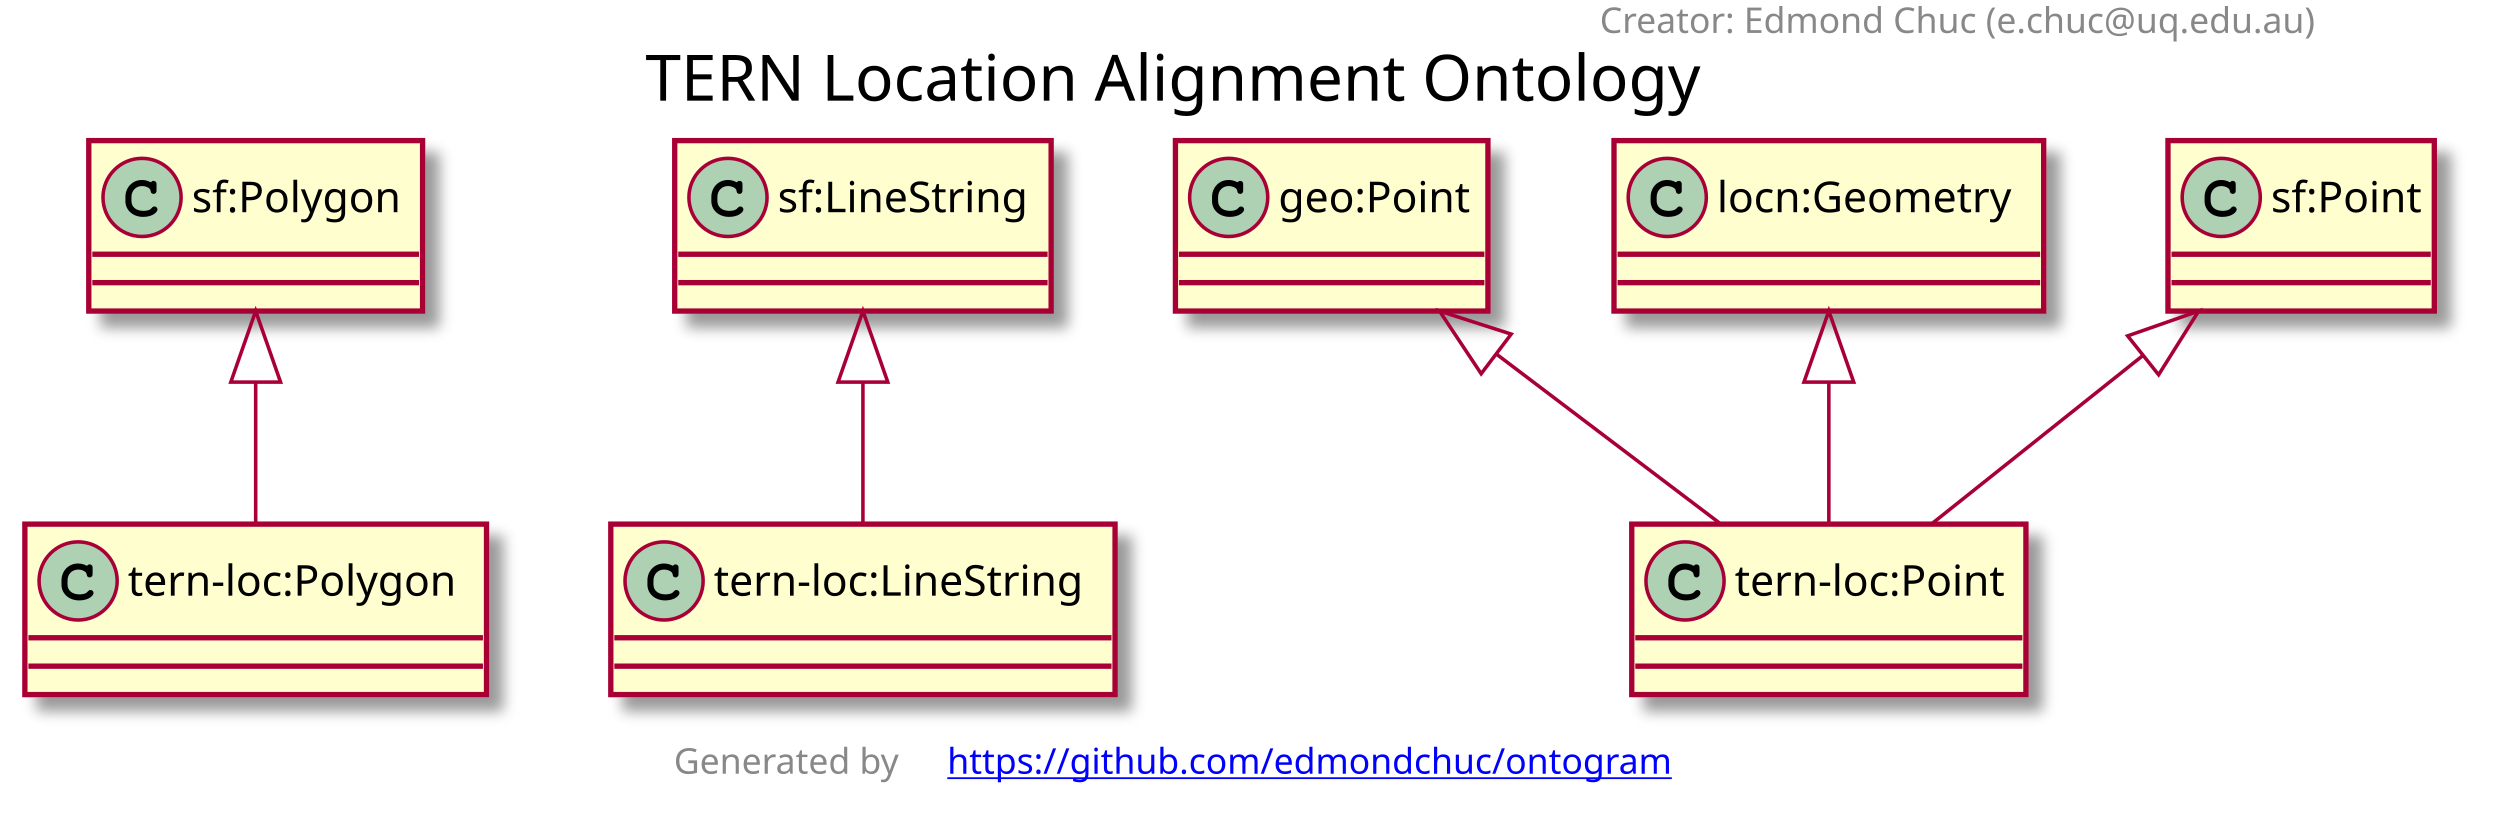
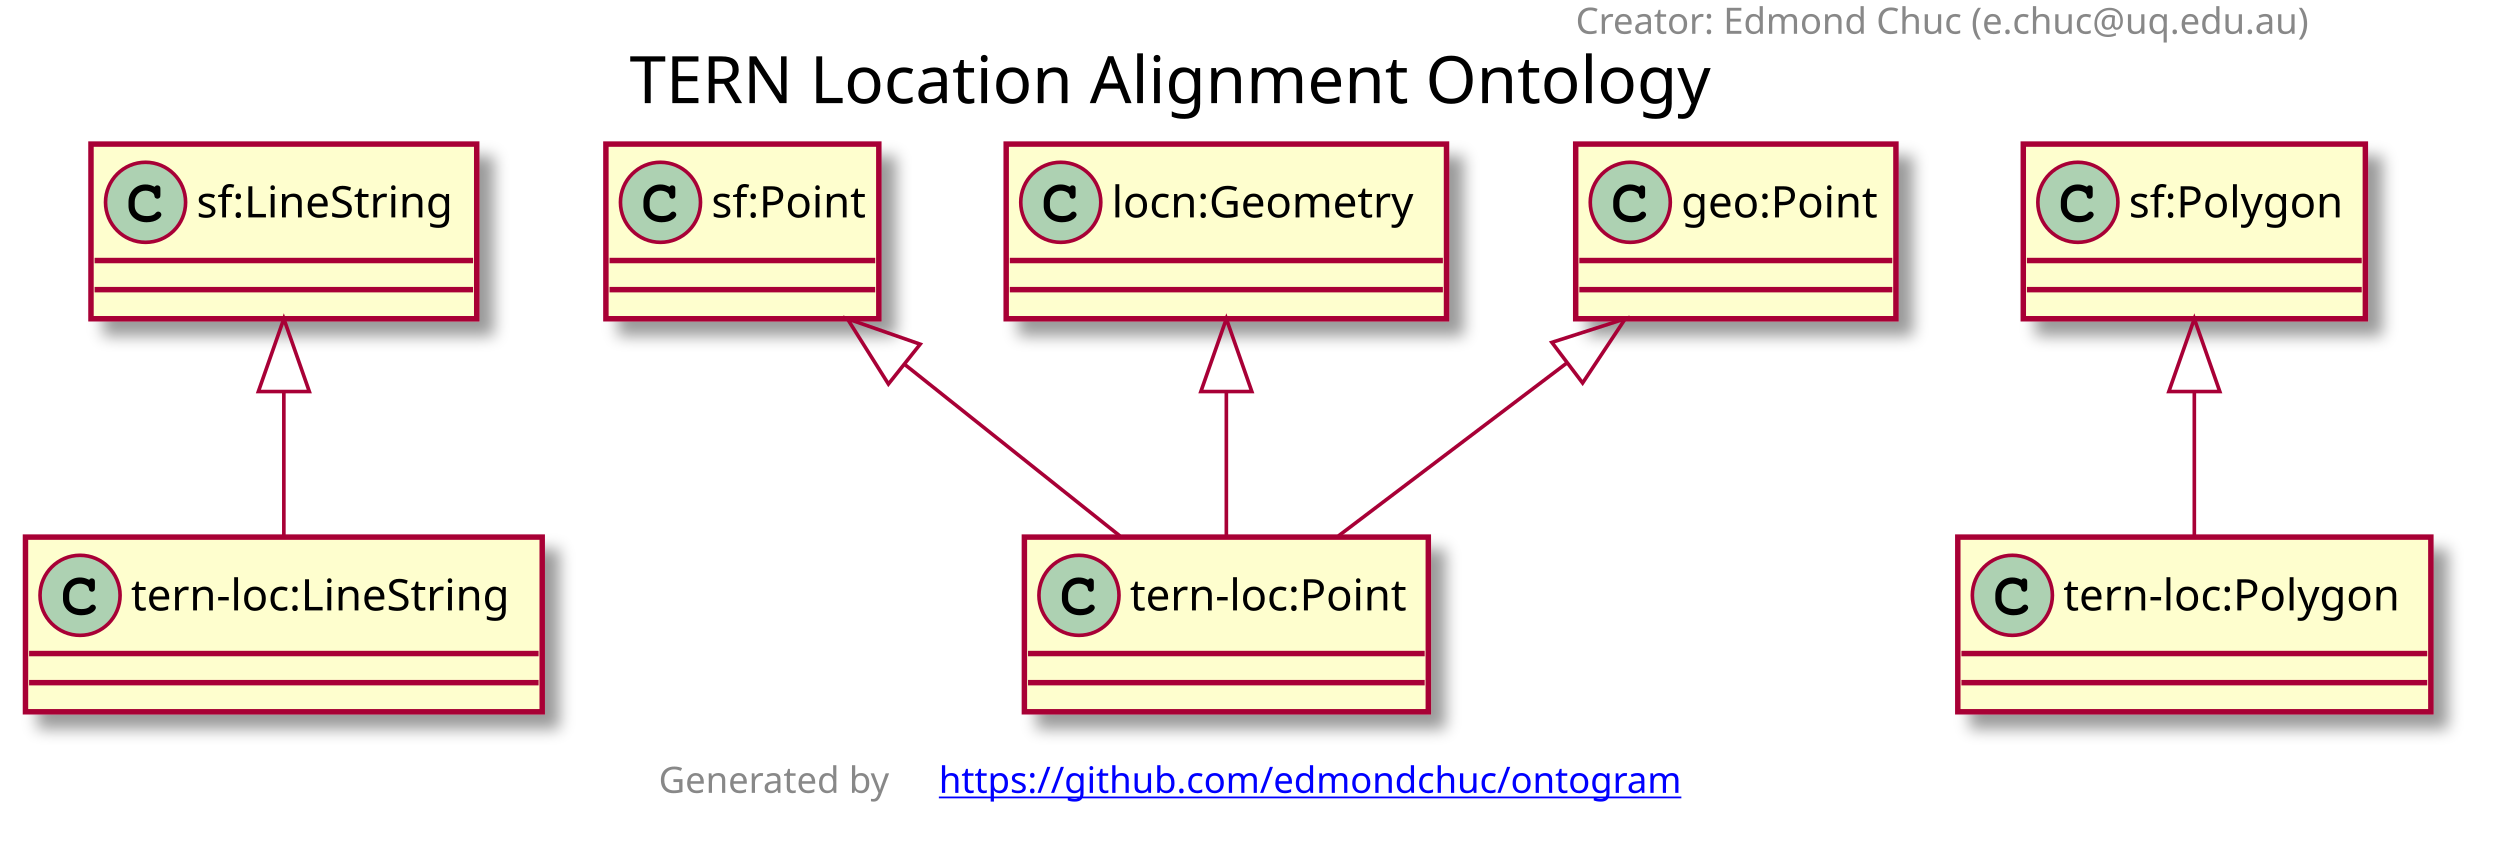
- <svg xmlns="http://www.w3.org/2000/svg" xmlns:xlink="http://www.w3.org/1999/xlink" contentScriptType="application/ecmascript" contentStyleType="text/css" height="231px" preserveAspectRatio="none" style="width:704px;height:231px;" version="1.1" viewBox="0 0 704 231" width="704px" zoomAndPan="magnify">
+ <svg xmlns="http://www.w3.org/2000/svg" xmlns:xlink="http://www.w3.org/1999/xlink" contentScriptType="application/ecmascript" contentStyleType="text/css" height="231px" preserveAspectRatio="none" style="width:687px;height:231px;" version="1.1" viewBox="0 0 687 231" width="687px" zoomAndPan="magnify">
  <defs>
-     <filter height="300%" id="f1o3k65fky9sjk" width="300%" x="-1" y="-1">
+     <filter height="300%" id="fvb17tw1ye2cy" width="300%" x="-1" y="-1">
      <feGaussianBlur result="blurOut" stdDeviation="2.0" />
      <feColorMatrix in="blurOut" result="blurOut2" type="matrix" values="0 0 0 0 0 0 0 0 0 0 0 0 0 0 0 0 0 0 .4 0" />
      <feOffset dx="4.0" dy="4.0" in="blurOut2" result="blurOut3" />
      <feBlend in="SourceGraphic" in2="blurOut3" mode="normal" />
    </filter>
  </defs>
  <g>
-     <text fill="#888888" font-family="sans-serif" font-size="10" lengthAdjust="spacingAndGlyphs" textLength="236" x="450.5" y="9.282">Creator: Edmond Chuc (e.chuc@uq.edu.au)</text>
-     <text fill="#000000" font-family="sans-serif" font-size="18" lengthAdjust="spacingAndGlyphs" textLength="323" x="181.75" y="28.349">TERN Location Alignment Ontology</text>
-     <rect fill="#FEFECE" filter="url(#f1o3k65fky9sjk)" height="48" id="sf:Polygon" style="stroke: #A80036; stroke-width: 1.5;" width="94" x="25" y="39.594" />
+     <text fill="#888888" font-family="sans-serif" font-size="10" lengthAdjust="spacingAndGlyphs" textLength="236" x="433" y="9.282">Creator: Edmond Chuc (e.chuc@uq.edu.au)</text>
+     <text fill="#000000" font-family="sans-serif" font-size="18" lengthAdjust="spacingAndGlyphs" textLength="323" x="173" y="28.349">TERN Location Alignment Ontology</text>
+     <rect fill="#FEFECE" filter="url(#fvb17tw1ye2cy)" height="48" id="sf:LineString" style="stroke: #A80036; stroke-width: 1.5;" width="106" x="25" y="39.594" />
    <ellipse cx="40" cy="55.594" fill="#ADD1B2" rx="11" ry="11" style="stroke: #A80036; stroke-width: 1.0;" />
    <path d="M42.344,51.266 C41.406,50.828 40.812,50.688 39.938,50.688 C37.312,50.688 35.312,52.766 35.312,55.484 L35.312,56.609 C35.312,59.188 37.422,61.078 40.312,61.078 C41.531,61.078 42.688,60.781 43.438,60.234 C44.016,59.828 44.344,59.375 44.344,58.984 C44.344,58.531 43.953,58.141 43.484,58.141 C43.266,58.141 43.062,58.219 42.875,58.406 C42.422,58.891 42.422,58.891 42.234,58.984 C41.812,59.25 41.125,59.375 40.359,59.375 C38.312,59.375 37.016,58.281 37.016,56.578 L37.016,55.484 C37.016,53.703 38.266,52.391 40,52.391 C40.578,52.391 41.188,52.547 41.656,52.797 C42.141,53.078 42.312,53.297 42.406,53.703 C42.469,54.109 42.5,54.234 42.641,54.359 C42.781,54.5 43.016,54.609 43.234,54.609 C43.5,54.609 43.766,54.469 43.938,54.25 C44.047,54.094 44.078,53.906 44.078,53.484 L44.078,52.062 C44.078,51.625 44.062,51.5 43.969,51.344 C43.812,51.078 43.531,50.938 43.234,50.938 C42.938,50.938 42.734,51.031 42.516,51.344 L42.344,51.266 Z " />
-     <text fill="#000000" font-family="sans-serif" font-size="12" lengthAdjust="spacingAndGlyphs" textLength="62" x="54" y="59.748">sf:Polygon</text>
-     <line style="stroke: #A80036; stroke-width: 1.5;" x1="26" x2="118" y1="71.594" y2="71.594" />
-     <line style="stroke: #A80036; stroke-width: 1.5;" x1="26" x2="118" y1="79.594" y2="79.594" />
-     <a href="https://w3id.org/tern/ontologies/loc/Polygon" target="_top" title="https://w3id.org/tern/ontologies/loc/Polygon" xlink:actuate="onRequest" xlink:href="https://w3id.org/tern/ontologies/loc/Polygon" xlink:show="new" xlink:title="https://w3id.org/tern/ontologies/loc/Polygon" xlink:type="simple">
-       <rect codeLine="7" fill="#FEFECE" filter="url(#f1o3k65fky9sjk)" height="48" id="tern-loc:Polygon" style="stroke: #A80036; stroke-width: 1.5;" width="130" x="7" y="147.594" />
+     <text fill="#000000" font-family="sans-serif" font-size="12" lengthAdjust="spacingAndGlyphs" textLength="74" x="54" y="59.748">sf:LineString</text>
+     <line style="stroke: #A80036; stroke-width: 1.5;" x1="26" x2="130" y1="71.594" y2="71.594" />
+     <line style="stroke: #A80036; stroke-width: 1.5;" x1="26" x2="130" y1="79.594" y2="79.594" />
+     <a href="https://w3id.org/tern/ontologies/loc/LineString" target="_top" title="https://w3id.org/tern/ontologies/loc/LineString" xlink:actuate="onRequest" xlink:href="https://w3id.org/tern/ontologies/loc/LineString" xlink:show="new" xlink:title="https://w3id.org/tern/ontologies/loc/LineString" xlink:type="simple">
+       <rect codeLine="7" fill="#FEFECE" filter="url(#fvb17tw1ye2cy)" height="48" id="tern-loc:LineString" style="stroke: #A80036; stroke-width: 1.5;" width="142" x="7" y="147.594" />
      <ellipse cx="22" cy="163.594" fill="#ADD1B2" rx="11" ry="11" style="stroke: #A80036; stroke-width: 1.0;" />
      <path d="M24.344,159.266 C23.406,158.828 22.812,158.688 21.938,158.688 C19.312,158.688 17.312,160.766 17.312,163.484 L17.312,164.609 C17.312,167.188 19.422,169.078 22.312,169.078 C23.531,169.078 24.688,168.781 25.438,168.234 C26.016,167.828 26.344,167.375 26.344,166.984 C26.344,166.531 25.953,166.141 25.484,166.141 C25.266,166.141 25.062,166.219 24.875,166.406 C24.422,166.891 24.422,166.891 24.234,166.984 C23.812,167.25 23.125,167.375 22.359,167.375 C20.312,167.375 19.016,166.281 19.016,164.578 L19.016,163.484 C19.016,161.703 20.266,160.391 22,160.391 C22.578,160.391 23.188,160.547 23.656,160.797 C24.141,161.078 24.312,161.297 24.406,161.703 C24.469,162.109 24.5,162.234 24.641,162.359 C24.781,162.5 25.016,162.609 25.234,162.609 C25.5,162.609 25.766,162.469 25.938,162.25 C26.047,162.094 26.078,161.906 26.078,161.484 L26.078,160.062 C26.078,159.625 26.062,159.5 25.969,159.344 C25.812,159.078 25.531,158.938 25.234,158.938 C24.938,158.938 24.734,159.031 24.516,159.344 L24.344,159.266 Z " />
-       <text fill="#000000" font-family="sans-serif" font-size="12" lengthAdjust="spacingAndGlyphs" textLength="98" x="36" y="167.748">tern-loc:Polygon</text>
-       <line style="stroke: #A80036; stroke-width: 1.5;" x1="8" x2="136" y1="179.594" y2="179.594" />
-       <line style="stroke: #A80036; stroke-width: 1.5;" x1="8" x2="136" y1="187.594" y2="187.594" />
+       <text fill="#000000" font-family="sans-serif" font-size="12" lengthAdjust="spacingAndGlyphs" textLength="110" x="36" y="167.748">tern-loc:LineString</text>
+       <line style="stroke: #A80036; stroke-width: 1.5;" x1="8" x2="148" y1="179.594" y2="179.594" />
+       <line style="stroke: #A80036; stroke-width: 1.5;" x1="8" x2="148" y1="187.594" y2="187.594" />
    </a>
-     <rect fill="#FEFECE" filter="url(#f1o3k65fky9sjk)" height="48" id="sf:LineString" style="stroke: #A80036; stroke-width: 1.5;" width="106" x="190" y="39.594" />
-     <ellipse cx="205" cy="55.594" fill="#ADD1B2" rx="11" ry="11" style="stroke: #A80036; stroke-width: 1.0;" />
-     <path d="M207.344,51.266 C206.406,50.828 205.812,50.688 204.938,50.688 C202.312,50.688 200.312,52.766 200.312,55.484 L200.312,56.609 C200.312,59.188 202.422,61.078 205.312,61.078 C206.531,61.078 207.688,60.781 208.438,60.234 C209.016,59.828 209.344,59.375 209.344,58.984 C209.344,58.531 208.953,58.141 208.484,58.141 C208.266,58.141 208.062,58.219 207.875,58.406 C207.422,58.891 207.422,58.891 207.234,58.984 C206.812,59.25 206.125,59.375 205.359,59.375 C203.312,59.375 202.016,58.281 202.016,56.578 L202.016,55.484 C202.016,53.703 203.266,52.391 205,52.391 C205.578,52.391 206.188,52.547 206.656,52.797 C207.141,53.078 207.312,53.297 207.406,53.703 C207.469,54.109 207.5,54.234 207.641,54.359 C207.781,54.5 208.016,54.609 208.234,54.609 C208.5,54.609 208.766,54.469 208.938,54.25 C209.047,54.094 209.078,53.906 209.078,53.484 L209.078,52.062 C209.078,51.625 209.062,51.5 208.969,51.344 C208.812,51.078 208.531,50.938 208.234,50.938 C207.938,50.938 207.734,51.031 207.516,51.344 L207.344,51.266 Z " />
-     <text fill="#000000" font-family="sans-serif" font-size="12" lengthAdjust="spacingAndGlyphs" textLength="74" x="219" y="59.748">sf:LineString</text>
-     <line style="stroke: #A80036; stroke-width: 1.5;" x1="191" x2="295" y1="71.594" y2="71.594" />
-     <line style="stroke: #A80036; stroke-width: 1.5;" x1="191" x2="295" y1="79.594" y2="79.594" />
-     <a href="https://w3id.org/tern/ontologies/loc/LineString" target="_top" title="https://w3id.org/tern/ontologies/loc/LineString" xlink:actuate="onRequest" xlink:href="https://w3id.org/tern/ontologies/loc/LineString" xlink:show="new" xlink:title="https://w3id.org/tern/ontologies/loc/LineString" xlink:type="simple">
-       <rect codeLine="9" fill="#FEFECE" filter="url(#f1o3k65fky9sjk)" height="48" id="tern-loc:LineString" style="stroke: #A80036; stroke-width: 1.5;" width="142" x="172" y="147.594" />
-       <ellipse cx="187" cy="163.594" fill="#ADD1B2" rx="11" ry="11" style="stroke: #A80036; stroke-width: 1.0;" />
-       <path d="M189.344,159.266 C188.406,158.828 187.812,158.688 186.938,158.688 C184.312,158.688 182.312,160.766 182.312,163.484 L182.312,164.609 C182.312,167.188 184.422,169.078 187.312,169.078 C188.531,169.078 189.688,168.781 190.438,168.234 C191.016,167.828 191.344,167.375 191.344,166.984 C191.344,166.531 190.953,166.141 190.484,166.141 C190.266,166.141 190.062,166.219 189.875,166.406 C189.422,166.891 189.422,166.891 189.234,166.984 C188.812,167.25 188.125,167.375 187.359,167.375 C185.312,167.375 184.016,166.281 184.016,164.578 L184.016,163.484 C184.016,161.703 185.266,160.391 187,160.391 C187.578,160.391 188.188,160.547 188.656,160.797 C189.141,161.078 189.312,161.297 189.406,161.703 C189.469,162.109 189.5,162.234 189.641,162.359 C189.781,162.5 190.016,162.609 190.234,162.609 C190.5,162.609 190.766,162.469 190.938,162.25 C191.047,162.094 191.078,161.906 191.078,161.484 L191.078,160.062 C191.078,159.625 191.062,159.5 190.969,159.344 C190.812,159.078 190.531,158.938 190.234,158.938 C189.938,158.938 189.734,159.031 189.516,159.344 L189.344,159.266 Z " />
-       <text fill="#000000" font-family="sans-serif" font-size="12" lengthAdjust="spacingAndGlyphs" textLength="110" x="201" y="167.748">tern-loc:LineString</text>
-       <line style="stroke: #A80036; stroke-width: 1.5;" x1="173" x2="313" y1="179.594" y2="179.594" />
-       <line style="stroke: #A80036; stroke-width: 1.5;" x1="173" x2="313" y1="187.594" y2="187.594" />
+     <rect fill="#FEFECE" filter="url(#fvb17tw1ye2cy)" height="48" id="sf:Point" style="stroke: #A80036; stroke-width: 1.5;" width="75" x="166.5" y="39.594" />
+     <ellipse cx="181.5" cy="55.594" fill="#ADD1B2" rx="11" ry="11" style="stroke: #A80036; stroke-width: 1.0;" />
+     <path d="M183.844,51.266 C182.906,50.828 182.312,50.688 181.438,50.688 C178.812,50.688 176.812,52.766 176.812,55.484 L176.812,56.609 C176.812,59.188 178.922,61.078 181.812,61.078 C183.031,61.078 184.188,60.781 184.938,60.234 C185.516,59.828 185.844,59.375 185.844,58.984 C185.844,58.531 185.453,58.141 184.984,58.141 C184.766,58.141 184.562,58.219 184.375,58.406 C183.922,58.891 183.922,58.891 183.734,58.984 C183.312,59.25 182.625,59.375 181.859,59.375 C179.812,59.375 178.516,58.281 178.516,56.578 L178.516,55.484 C178.516,53.703 179.766,52.391 181.5,52.391 C182.078,52.391 182.688,52.547 183.156,52.797 C183.641,53.078 183.812,53.297 183.906,53.703 C183.969,54.109 184,54.234 184.141,54.359 C184.281,54.5 184.516,54.609 184.734,54.609 C185,54.609 185.266,54.469 185.438,54.25 C185.547,54.094 185.578,53.906 185.578,53.484 L185.578,52.062 C185.578,51.625 185.562,51.5 185.469,51.344 C185.312,51.078 185.031,50.938 184.734,50.938 C184.438,50.938 184.234,51.031 184.016,51.344 L183.844,51.266 Z " />
+     <text fill="#000000" font-family="sans-serif" font-size="12" lengthAdjust="spacingAndGlyphs" textLength="43" x="195.5" y="59.748">sf:Point</text>
+     <line style="stroke: #A80036; stroke-width: 1.5;" x1="167.5" x2="240.5" y1="71.594" y2="71.594" />
+     <line style="stroke: #A80036; stroke-width: 1.5;" x1="167.5" x2="240.5" y1="79.594" y2="79.594" />
+     <a href="https://w3id.org/tern/ontologies/loc/Point" target="_top" title="https://w3id.org/tern/ontologies/loc/Point" xlink:actuate="onRequest" xlink:href="https://w3id.org/tern/ontologies/loc/Point" xlink:show="new" xlink:title="https://w3id.org/tern/ontologies/loc/Point" xlink:type="simple">
+       <rect codeLine="9" fill="#FEFECE" filter="url(#fvb17tw1ye2cy)" height="48" id="tern-loc:Point" style="stroke: #A80036; stroke-width: 1.5;" width="111" x="281.5" y="147.594" />
+       <ellipse cx="296.5" cy="163.594" fill="#ADD1B2" rx="11" ry="11" style="stroke: #A80036; stroke-width: 1.0;" />
+       <path d="M298.844,159.266 C297.906,158.828 297.312,158.688 296.438,158.688 C293.812,158.688 291.812,160.766 291.812,163.484 L291.812,164.609 C291.812,167.188 293.922,169.078 296.812,169.078 C298.031,169.078 299.188,168.781 299.938,168.234 C300.516,167.828 300.844,167.375 300.844,166.984 C300.844,166.531 300.453,166.141 299.984,166.141 C299.766,166.141 299.562,166.219 299.375,166.406 C298.922,166.891 298.922,166.891 298.734,166.984 C298.312,167.25 297.625,167.375 296.859,167.375 C294.812,167.375 293.516,166.281 293.516,164.578 L293.516,163.484 C293.516,161.703 294.766,160.391 296.5,160.391 C297.078,160.391 297.688,160.547 298.156,160.797 C298.641,161.078 298.812,161.297 298.906,161.703 C298.969,162.109 299,162.234 299.141,162.359 C299.281,162.5 299.516,162.609 299.734,162.609 C300,162.609 300.266,162.469 300.438,162.25 C300.547,162.094 300.578,161.906 300.578,161.484 L300.578,160.062 C300.578,159.625 300.562,159.5 300.469,159.344 C300.312,159.078 300.031,158.938 299.734,158.938 C299.438,158.938 299.234,159.031 299.016,159.344 L298.844,159.266 Z " />
+       <text fill="#000000" font-family="sans-serif" font-size="12" lengthAdjust="spacingAndGlyphs" textLength="79" x="310.5" y="167.748">tern-loc:Point</text>
+       <line style="stroke: #A80036; stroke-width: 1.5;" x1="282.5" x2="391.5" y1="179.594" y2="179.594" />
+       <line style="stroke: #A80036; stroke-width: 1.5;" x1="282.5" x2="391.5" y1="187.594" y2="187.594" />
    </a>
-     <rect fill="#FEFECE" filter="url(#f1o3k65fky9sjk)" height="48" id="geo:Point" style="stroke: #A80036; stroke-width: 1.5;" width="88" x="331" y="39.594" />
-     <ellipse cx="346" cy="55.594" fill="#ADD1B2" rx="11" ry="11" style="stroke: #A80036; stroke-width: 1.0;" />
-     <path d="M348.344,51.266 C347.406,50.828 346.812,50.688 345.938,50.688 C343.312,50.688 341.312,52.766 341.312,55.484 L341.312,56.609 C341.312,59.188 343.422,61.078 346.312,61.078 C347.531,61.078 348.688,60.781 349.438,60.234 C350.016,59.828 350.344,59.375 350.344,58.984 C350.344,58.531 349.953,58.141 349.484,58.141 C349.266,58.141 349.062,58.219 348.875,58.406 C348.422,58.891 348.422,58.891 348.234,58.984 C347.812,59.25 347.125,59.375 346.359,59.375 C344.312,59.375 343.016,58.281 343.016,56.578 L343.016,55.484 C343.016,53.703 344.266,52.391 346,52.391 C346.578,52.391 347.188,52.547 347.656,52.797 C348.141,53.078 348.312,53.297 348.406,53.703 C348.469,54.109 348.5,54.234 348.641,54.359 C348.781,54.5 349.016,54.609 349.234,54.609 C349.5,54.609 349.766,54.469 349.938,54.25 C350.047,54.094 350.078,53.906 350.078,53.484 L350.078,52.062 C350.078,51.625 350.062,51.5 349.969,51.344 C349.812,51.078 349.531,50.938 349.234,50.938 C348.938,50.938 348.734,51.031 348.516,51.344 L348.344,51.266 Z " />
-     <text fill="#000000" font-family="sans-serif" font-size="12" lengthAdjust="spacingAndGlyphs" textLength="56" x="360" y="59.748">geo:Point</text>
-     <line style="stroke: #A80036; stroke-width: 1.5;" x1="332" x2="418" y1="71.594" y2="71.594" />
-     <line style="stroke: #A80036; stroke-width: 1.5;" x1="332" x2="418" y1="79.594" y2="79.594" />
-     <a href="https://w3id.org/tern/ontologies/loc/Point" target="_top" title="https://w3id.org/tern/ontologies/loc/Point" xlink:actuate="onRequest" xlink:href="https://w3id.org/tern/ontologies/loc/Point" xlink:show="new" xlink:title="https://w3id.org/tern/ontologies/loc/Point" xlink:type="simple">
-       <rect codeLine="11" fill="#FEFECE" filter="url(#f1o3k65fky9sjk)" height="48" id="tern-loc:Point" style="stroke: #A80036; stroke-width: 1.5;" width="111" x="459.5" y="147.594" />
-       <ellipse cx="474.5" cy="163.594" fill="#ADD1B2" rx="11" ry="11" style="stroke: #A80036; stroke-width: 1.0;" />
-       <path d="M476.844,159.266 C475.906,158.828 475.312,158.688 474.438,158.688 C471.812,158.688 469.812,160.766 469.812,163.484 L469.812,164.609 C469.812,167.188 471.922,169.078 474.812,169.078 C476.031,169.078 477.188,168.781 477.938,168.234 C478.516,167.828 478.844,167.375 478.844,166.984 C478.844,166.531 478.453,166.141 477.984,166.141 C477.766,166.141 477.562,166.219 477.375,166.406 C476.922,166.891 476.922,166.891 476.734,166.984 C476.312,167.25 475.625,167.375 474.859,167.375 C472.812,167.375 471.516,166.281 471.516,164.578 L471.516,163.484 C471.516,161.703 472.766,160.391 474.5,160.391 C475.078,160.391 475.688,160.547 476.156,160.797 C476.641,161.078 476.812,161.297 476.906,161.703 C476.969,162.109 477,162.234 477.141,162.359 C477.281,162.5 477.516,162.609 477.734,162.609 C478,162.609 478.266,162.469 478.438,162.25 C478.547,162.094 478.578,161.906 478.578,161.484 L478.578,160.062 C478.578,159.625 478.562,159.5 478.469,159.344 C478.312,159.078 478.031,158.938 477.734,158.938 C477.438,158.938 477.234,159.031 477.016,159.344 L476.844,159.266 Z " />
-       <text fill="#000000" font-family="sans-serif" font-size="12" lengthAdjust="spacingAndGlyphs" textLength="79" x="488.5" y="167.748">tern-loc:Point</text>
-       <line style="stroke: #A80036; stroke-width: 1.5;" x1="460.5" x2="569.5" y1="179.594" y2="179.594" />
-       <line style="stroke: #A80036; stroke-width: 1.5;" x1="460.5" x2="569.5" y1="187.594" y2="187.594" />
+     <rect fill="#FEFECE" filter="url(#fvb17tw1ye2cy)" height="48" id="locn:Geometry" style="stroke: #A80036; stroke-width: 1.5;" width="121" x="276.5" y="39.594" />
+     <ellipse cx="291.5" cy="55.594" fill="#ADD1B2" rx="11" ry="11" style="stroke: #A80036; stroke-width: 1.0;" />
+     <path d="M293.844,51.266 C292.906,50.828 292.312,50.688 291.438,50.688 C288.812,50.688 286.812,52.766 286.812,55.484 L286.812,56.609 C286.812,59.188 288.922,61.078 291.812,61.078 C293.031,61.078 294.188,60.781 294.938,60.234 C295.516,59.828 295.844,59.375 295.844,58.984 C295.844,58.531 295.453,58.141 294.984,58.141 C294.766,58.141 294.562,58.219 294.375,58.406 C293.922,58.891 293.922,58.891 293.734,58.984 C293.312,59.25 292.625,59.375 291.859,59.375 C289.812,59.375 288.516,58.281 288.516,56.578 L288.516,55.484 C288.516,53.703 289.766,52.391 291.5,52.391 C292.078,52.391 292.688,52.547 293.156,52.797 C293.641,53.078 293.812,53.297 293.906,53.703 C293.969,54.109 294,54.234 294.141,54.359 C294.281,54.5 294.516,54.609 294.734,54.609 C295,54.609 295.266,54.469 295.438,54.25 C295.547,54.094 295.578,53.906 295.578,53.484 L295.578,52.062 C295.578,51.625 295.562,51.5 295.469,51.344 C295.312,51.078 295.031,50.938 294.734,50.938 C294.438,50.938 294.234,51.031 294.016,51.344 L293.844,51.266 Z " />
+     <text fill="#000000" font-family="sans-serif" font-size="12" lengthAdjust="spacingAndGlyphs" textLength="89" x="305.5" y="59.748">locn:Geometry</text>
+     <line style="stroke: #A80036; stroke-width: 1.5;" x1="277.5" x2="396.5" y1="71.594" y2="71.594" />
+     <line style="stroke: #A80036; stroke-width: 1.5;" x1="277.5" x2="396.5" y1="79.594" y2="79.594" />
+     <rect fill="#FEFECE" filter="url(#fvb17tw1ye2cy)" height="48" id="geo:Point" style="stroke: #A80036; stroke-width: 1.5;" width="88" x="433" y="39.594" />
+     <ellipse cx="448" cy="55.594" fill="#ADD1B2" rx="11" ry="11" style="stroke: #A80036; stroke-width: 1.0;" />
+     <path d="M450.344,51.266 C449.406,50.828 448.812,50.688 447.938,50.688 C445.312,50.688 443.312,52.766 443.312,55.484 L443.312,56.609 C443.312,59.188 445.422,61.078 448.312,61.078 C449.531,61.078 450.688,60.781 451.438,60.234 C452.016,59.828 452.344,59.375 452.344,58.984 C452.344,58.531 451.953,58.141 451.484,58.141 C451.266,58.141 451.062,58.219 450.875,58.406 C450.422,58.891 450.422,58.891 450.234,58.984 C449.812,59.25 449.125,59.375 448.359,59.375 C446.312,59.375 445.016,58.281 445.016,56.578 L445.016,55.484 C445.016,53.703 446.266,52.391 448,52.391 C448.578,52.391 449.188,52.547 449.656,52.797 C450.141,53.078 450.312,53.297 450.406,53.703 C450.469,54.109 450.5,54.234 450.641,54.359 C450.781,54.5 451.016,54.609 451.234,54.609 C451.5,54.609 451.766,54.469 451.938,54.25 C452.047,54.094 452.078,53.906 452.078,53.484 L452.078,52.062 C452.078,51.625 452.062,51.5 451.969,51.344 C451.812,51.078 451.531,50.938 451.234,50.938 C450.938,50.938 450.734,51.031 450.516,51.344 L450.344,51.266 Z " />
+     <text fill="#000000" font-family="sans-serif" font-size="12" lengthAdjust="spacingAndGlyphs" textLength="56" x="462" y="59.748">geo:Point</text>
+     <line style="stroke: #A80036; stroke-width: 1.5;" x1="434" x2="520" y1="71.594" y2="71.594" />
+     <line style="stroke: #A80036; stroke-width: 1.5;" x1="434" x2="520" y1="79.594" y2="79.594" />
+     <rect fill="#FEFECE" filter="url(#fvb17tw1ye2cy)" height="48" id="sf:Polygon" style="stroke: #A80036; stroke-width: 1.5;" width="94" x="556" y="39.594" />
+     <ellipse cx="571" cy="55.594" fill="#ADD1B2" rx="11" ry="11" style="stroke: #A80036; stroke-width: 1.0;" />
+     <path d="M573.344,51.266 C572.406,50.828 571.812,50.688 570.938,50.688 C568.312,50.688 566.312,52.766 566.312,55.484 L566.312,56.609 C566.312,59.188 568.422,61.078 571.312,61.078 C572.531,61.078 573.688,60.781 574.438,60.234 C575.016,59.828 575.344,59.375 575.344,58.984 C575.344,58.531 574.953,58.141 574.484,58.141 C574.266,58.141 574.062,58.219 573.875,58.406 C573.422,58.891 573.422,58.891 573.234,58.984 C572.812,59.25 572.125,59.375 571.359,59.375 C569.312,59.375 568.016,58.281 568.016,56.578 L568.016,55.484 C568.016,53.703 569.266,52.391 571,52.391 C571.578,52.391 572.188,52.547 572.656,52.797 C573.141,53.078 573.312,53.297 573.406,53.703 C573.469,54.109 573.5,54.234 573.641,54.359 C573.781,54.5 574.016,54.609 574.234,54.609 C574.5,54.609 574.766,54.469 574.938,54.25 C575.047,54.094 575.078,53.906 575.078,53.484 L575.078,52.062 C575.078,51.625 575.062,51.5 574.969,51.344 C574.812,51.078 574.531,50.938 574.234,50.938 C573.938,50.938 573.734,51.031 573.516,51.344 L573.344,51.266 Z " />
+     <text fill="#000000" font-family="sans-serif" font-size="12" lengthAdjust="spacingAndGlyphs" textLength="62" x="585" y="59.748">sf:Polygon</text>
+     <line style="stroke: #A80036; stroke-width: 1.5;" x1="557" x2="649" y1="71.594" y2="71.594" />
+     <line style="stroke: #A80036; stroke-width: 1.5;" x1="557" x2="649" y1="79.594" y2="79.594" />
+     <a href="https://w3id.org/tern/ontologies/loc/Polygon" target="_top" title="https://w3id.org/tern/ontologies/loc/Polygon" xlink:actuate="onRequest" xlink:href="https://w3id.org/tern/ontologies/loc/Polygon" xlink:show="new" xlink:title="https://w3id.org/tern/ontologies/loc/Polygon" xlink:type="simple">
+       <rect codeLine="11" fill="#FEFECE" filter="url(#fvb17tw1ye2cy)" height="48" id="tern-loc:Polygon" style="stroke: #A80036; stroke-width: 1.5;" width="130" x="538" y="147.594" />
+       <ellipse cx="553" cy="163.594" fill="#ADD1B2" rx="11" ry="11" style="stroke: #A80036; stroke-width: 1.0;" />
+       <path d="M555.344,159.266 C554.406,158.828 553.812,158.688 552.938,158.688 C550.312,158.688 548.312,160.766 548.312,163.484 L548.312,164.609 C548.312,167.188 550.422,169.078 553.312,169.078 C554.531,169.078 555.688,168.781 556.438,168.234 C557.016,167.828 557.344,167.375 557.344,166.984 C557.344,166.531 556.953,166.141 556.484,166.141 C556.266,166.141 556.062,166.219 555.875,166.406 C555.422,166.891 555.422,166.891 555.234,166.984 C554.812,167.25 554.125,167.375 553.359,167.375 C551.312,167.375 550.016,166.281 550.016,164.578 L550.016,163.484 C550.016,161.703 551.266,160.391 553,160.391 C553.578,160.391 554.188,160.547 554.656,160.797 C555.141,161.078 555.312,161.297 555.406,161.703 C555.469,162.109 555.5,162.234 555.641,162.359 C555.781,162.5 556.016,162.609 556.234,162.609 C556.5,162.609 556.766,162.469 556.938,162.25 C557.047,162.094 557.078,161.906 557.078,161.484 L557.078,160.062 C557.078,159.625 557.062,159.5 556.969,159.344 C556.812,159.078 556.531,158.938 556.234,158.938 C555.938,158.938 555.734,159.031 555.516,159.344 L555.344,159.266 Z " />
+       <text fill="#000000" font-family="sans-serif" font-size="12" lengthAdjust="spacingAndGlyphs" textLength="98" x="567" y="167.748">tern-loc:Polygon</text>
+       <line style="stroke: #A80036; stroke-width: 1.5;" x1="539" x2="667" y1="179.594" y2="179.594" />
+       <line style="stroke: #A80036; stroke-width: 1.5;" x1="539" x2="667" y1="187.594" y2="187.594" />
    </a>
-     <rect fill="#FEFECE" filter="url(#f1o3k65fky9sjk)" height="48" id="locn:Geometry" style="stroke: #A80036; stroke-width: 1.5;" width="121" x="454.5" y="39.594" />
-     <ellipse cx="469.5" cy="55.594" fill="#ADD1B2" rx="11" ry="11" style="stroke: #A80036; stroke-width: 1.0;" />
-     <path d="M471.844,51.266 C470.906,50.828 470.312,50.688 469.438,50.688 C466.812,50.688 464.812,52.766 464.812,55.484 L464.812,56.609 C464.812,59.188 466.922,61.078 469.812,61.078 C471.031,61.078 472.188,60.781 472.938,60.234 C473.516,59.828 473.844,59.375 473.844,58.984 C473.844,58.531 473.453,58.141 472.984,58.141 C472.766,58.141 472.562,58.219 472.375,58.406 C471.922,58.891 471.922,58.891 471.734,58.984 C471.312,59.25 470.625,59.375 469.859,59.375 C467.812,59.375 466.516,58.281 466.516,56.578 L466.516,55.484 C466.516,53.703 467.766,52.391 469.5,52.391 C470.078,52.391 470.688,52.547 471.156,52.797 C471.641,53.078 471.812,53.297 471.906,53.703 C471.969,54.109 472,54.234 472.141,54.359 C472.281,54.5 472.516,54.609 472.734,54.609 C473,54.609 473.266,54.469 473.438,54.25 C473.547,54.094 473.578,53.906 473.578,53.484 L473.578,52.062 C473.578,51.625 473.562,51.5 473.469,51.344 C473.312,51.078 473.031,50.938 472.734,50.938 C472.438,50.938 472.234,51.031 472.016,51.344 L471.844,51.266 Z " />
-     <text fill="#000000" font-family="sans-serif" font-size="12" lengthAdjust="spacingAndGlyphs" textLength="89" x="483.5" y="59.748">locn:Geometry</text>
-     <line style="stroke: #A80036; stroke-width: 1.5;" x1="455.5" x2="574.5" y1="71.594" y2="71.594" />
-     <line style="stroke: #A80036; stroke-width: 1.5;" x1="455.5" x2="574.5" y1="79.594" y2="79.594" />
-     <rect fill="#FEFECE" filter="url(#f1o3k65fky9sjk)" height="48" id="sf:Point" style="stroke: #A80036; stroke-width: 1.5;" width="75" x="610.5" y="39.594" />
-     <ellipse cx="625.5" cy="55.594" fill="#ADD1B2" rx="11" ry="11" style="stroke: #A80036; stroke-width: 1.0;" />
-     <path d="M627.844,51.266 C626.906,50.828 626.312,50.688 625.438,50.688 C622.812,50.688 620.812,52.766 620.812,55.484 L620.812,56.609 C620.812,59.188 622.922,61.078 625.812,61.078 C627.031,61.078 628.188,60.781 628.938,60.234 C629.516,59.828 629.844,59.375 629.844,58.984 C629.844,58.531 629.453,58.141 628.984,58.141 C628.766,58.141 628.562,58.219 628.375,58.406 C627.922,58.891 627.922,58.891 627.734,58.984 C627.312,59.25 626.625,59.375 625.859,59.375 C623.812,59.375 622.516,58.281 622.516,56.578 L622.516,55.484 C622.516,53.703 623.766,52.391 625.5,52.391 C626.078,52.391 626.688,52.547 627.156,52.797 C627.641,53.078 627.812,53.297 627.906,53.703 C627.969,54.109 628,54.234 628.141,54.359 C628.281,54.5 628.516,54.609 628.734,54.609 C629,54.609 629.266,54.469 629.438,54.25 C629.547,54.094 629.578,53.906 629.578,53.484 L629.578,52.062 C629.578,51.625 629.562,51.5 629.469,51.344 C629.312,51.078 629.031,50.938 628.734,50.938 C628.438,50.938 628.234,51.031 628.016,51.344 L627.844,51.266 Z " />
-     <text fill="#000000" font-family="sans-serif" font-size="12" lengthAdjust="spacingAndGlyphs" textLength="43" x="639.5" y="59.748">sf:Point</text>
-     <line style="stroke: #A80036; stroke-width: 1.5;" x1="611.5" x2="684.5" y1="71.594" y2="71.594" />
-     <line style="stroke: #A80036; stroke-width: 1.5;" x1="611.5" x2="684.5" y1="79.594" y2="79.594" />
-     <path codeLine="2" d="M72,107.617 C72,121.173 72,135.632 72,147.272 " fill="none" id="sf:Polygon&lt;-tern-loc:Polygon" style="stroke: #A80036; stroke-width: 1.0;" />
-     <polygon fill="none" points="65,107.594,72,87.594,79,107.594,65,107.594" style="stroke: #A80036; stroke-width: 1.0;" />
-     <path codeLine="3" d="M243,107.617 C243,121.173 243,135.632 243,147.272 " fill="none" id="sf:LineString&lt;-tern-loc:LineString" style="stroke: #A80036; stroke-width: 1.0;" />
-     <polygon fill="none" points="236,107.594,243,87.594,250,107.594,236,107.594" style="stroke: #A80036; stroke-width: 1.0;" />
-     <path codeLine="4" d="M421.449,99.762 C442.081,115.384 465.804,133.345 484.198,147.272 " fill="none" id="geo:Point&lt;-tern-loc:Point" style="stroke: #A80036; stroke-width: 1.0;" />
-     <polygon fill="none" points="417.098,105.248,405.378,87.594,425.549,94.086,417.098,105.248" style="stroke: #A80036; stroke-width: 1.0;" />
-     <path codeLine="5" d="M515,107.617 C515,121.173 515,135.632 515,147.272 " fill="none" id="locn:Geometry&lt;-tern-loc:Point" style="stroke: #A80036; stroke-width: 1.0;" />
-     <polygon fill="none" points="508,107.594,515,87.594,522,107.594,508,107.594" style="stroke: #A80036; stroke-width: 1.0;" />
-     <path codeLine="6" d="M603.288,100.229 C583.825,115.741 561.562,133.484 544.262,147.272 " fill="none" id="sf:Point&lt;-tern-loc:Point" style="stroke: #A80036; stroke-width: 1.0;" />
-     <polygon fill="none" points="599.138,94.586,619.141,87.594,607.863,105.534,599.138,94.586" style="stroke: #A80036; stroke-width: 1.0;" />
-     <text fill="#888888" font-family="sans-serif" font-size="10" lengthAdjust="spacingAndGlyphs" textLength="74" x="189.75" y="217.876">Generated by</text>
+     <path codeLine="2" d="M78,107.617 C78,121.173 78,135.632 78,147.272 " fill="none" id="sf:LineString&lt;-tern-loc:LineString" style="stroke: #A80036; stroke-width: 1.0;" />
+     <polygon fill="none" points="71,107.594,78,87.594,85,107.594,71,107.594" style="stroke: #A80036; stroke-width: 1.0;" />
+     <path codeLine="3" d="M248.712,100.229 C268.175,115.741 290.438,133.484 307.738,147.272 " fill="none" id="sf:Point&lt;-tern-loc:Point" style="stroke: #A80036; stroke-width: 1.0;" />
+     <polygon fill="none" points="244.137,105.534,232.859,87.594,252.862,94.586,244.137,105.534" style="stroke: #A80036; stroke-width: 1.0;" />
+     <path codeLine="4" d="M337,107.617 C337,121.173 337,135.632 337,147.272 " fill="none" id="locn:Geometry&lt;-tern-loc:Point" style="stroke: #A80036; stroke-width: 1.0;" />
+     <polygon fill="none" points="330,107.594,337,87.594,344,107.594,330,107.594" style="stroke: #A80036; stroke-width: 1.0;" />
+     <path codeLine="5" d="M430.551,99.762 C409.919,115.384 386.196,133.345 367.802,147.272 " fill="none" id="geo:Point&lt;-tern-loc:Point" style="stroke: #A80036; stroke-width: 1.0;" />
+     <polygon fill="none" points="426.451,94.086,446.622,87.594,434.902,105.248,426.451,94.086" style="stroke: #A80036; stroke-width: 1.0;" />
+     <path codeLine="6" d="M603,107.617 C603,121.173 603,135.632 603,147.272 " fill="none" id="sf:Polygon&lt;-tern-loc:Polygon" style="stroke: #A80036; stroke-width: 1.0;" />
+     <polygon fill="none" points="596,107.594,603,87.594,610,107.594,596,107.594" style="stroke: #A80036; stroke-width: 1.0;" />
+     <text fill="#888888" font-family="sans-serif" font-size="10" lengthAdjust="spacingAndGlyphs" textLength="74" x="181" y="217.876">Generated by</text>
    <a href="https://github.com/edmondchuc/ontogram" target="_top" title="https://github.com/edmondchuc/ontogram" xlink:actuate="onRequest" xlink:href="https://github.com/edmondchuc/ontogram" xlink:show="new" xlink:title="https://github.com/edmondchuc/ontogram" xlink:type="simple">
-       <text fill="#0000FF" font-family="sans-serif" font-size="10" lengthAdjust="spacingAndGlyphs" text-decoration="underline" textLength="230" x="266.75" y="217.876">https://github.com/edmondchuc/ontogram</text>
+       <text fill="#0000FF" font-family="sans-serif" font-size="10" lengthAdjust="spacingAndGlyphs" text-decoration="underline" textLength="230" x="258" y="217.876">https://github.com/edmondchuc/ontogram</text>
    </a>
  </g>
</svg>
